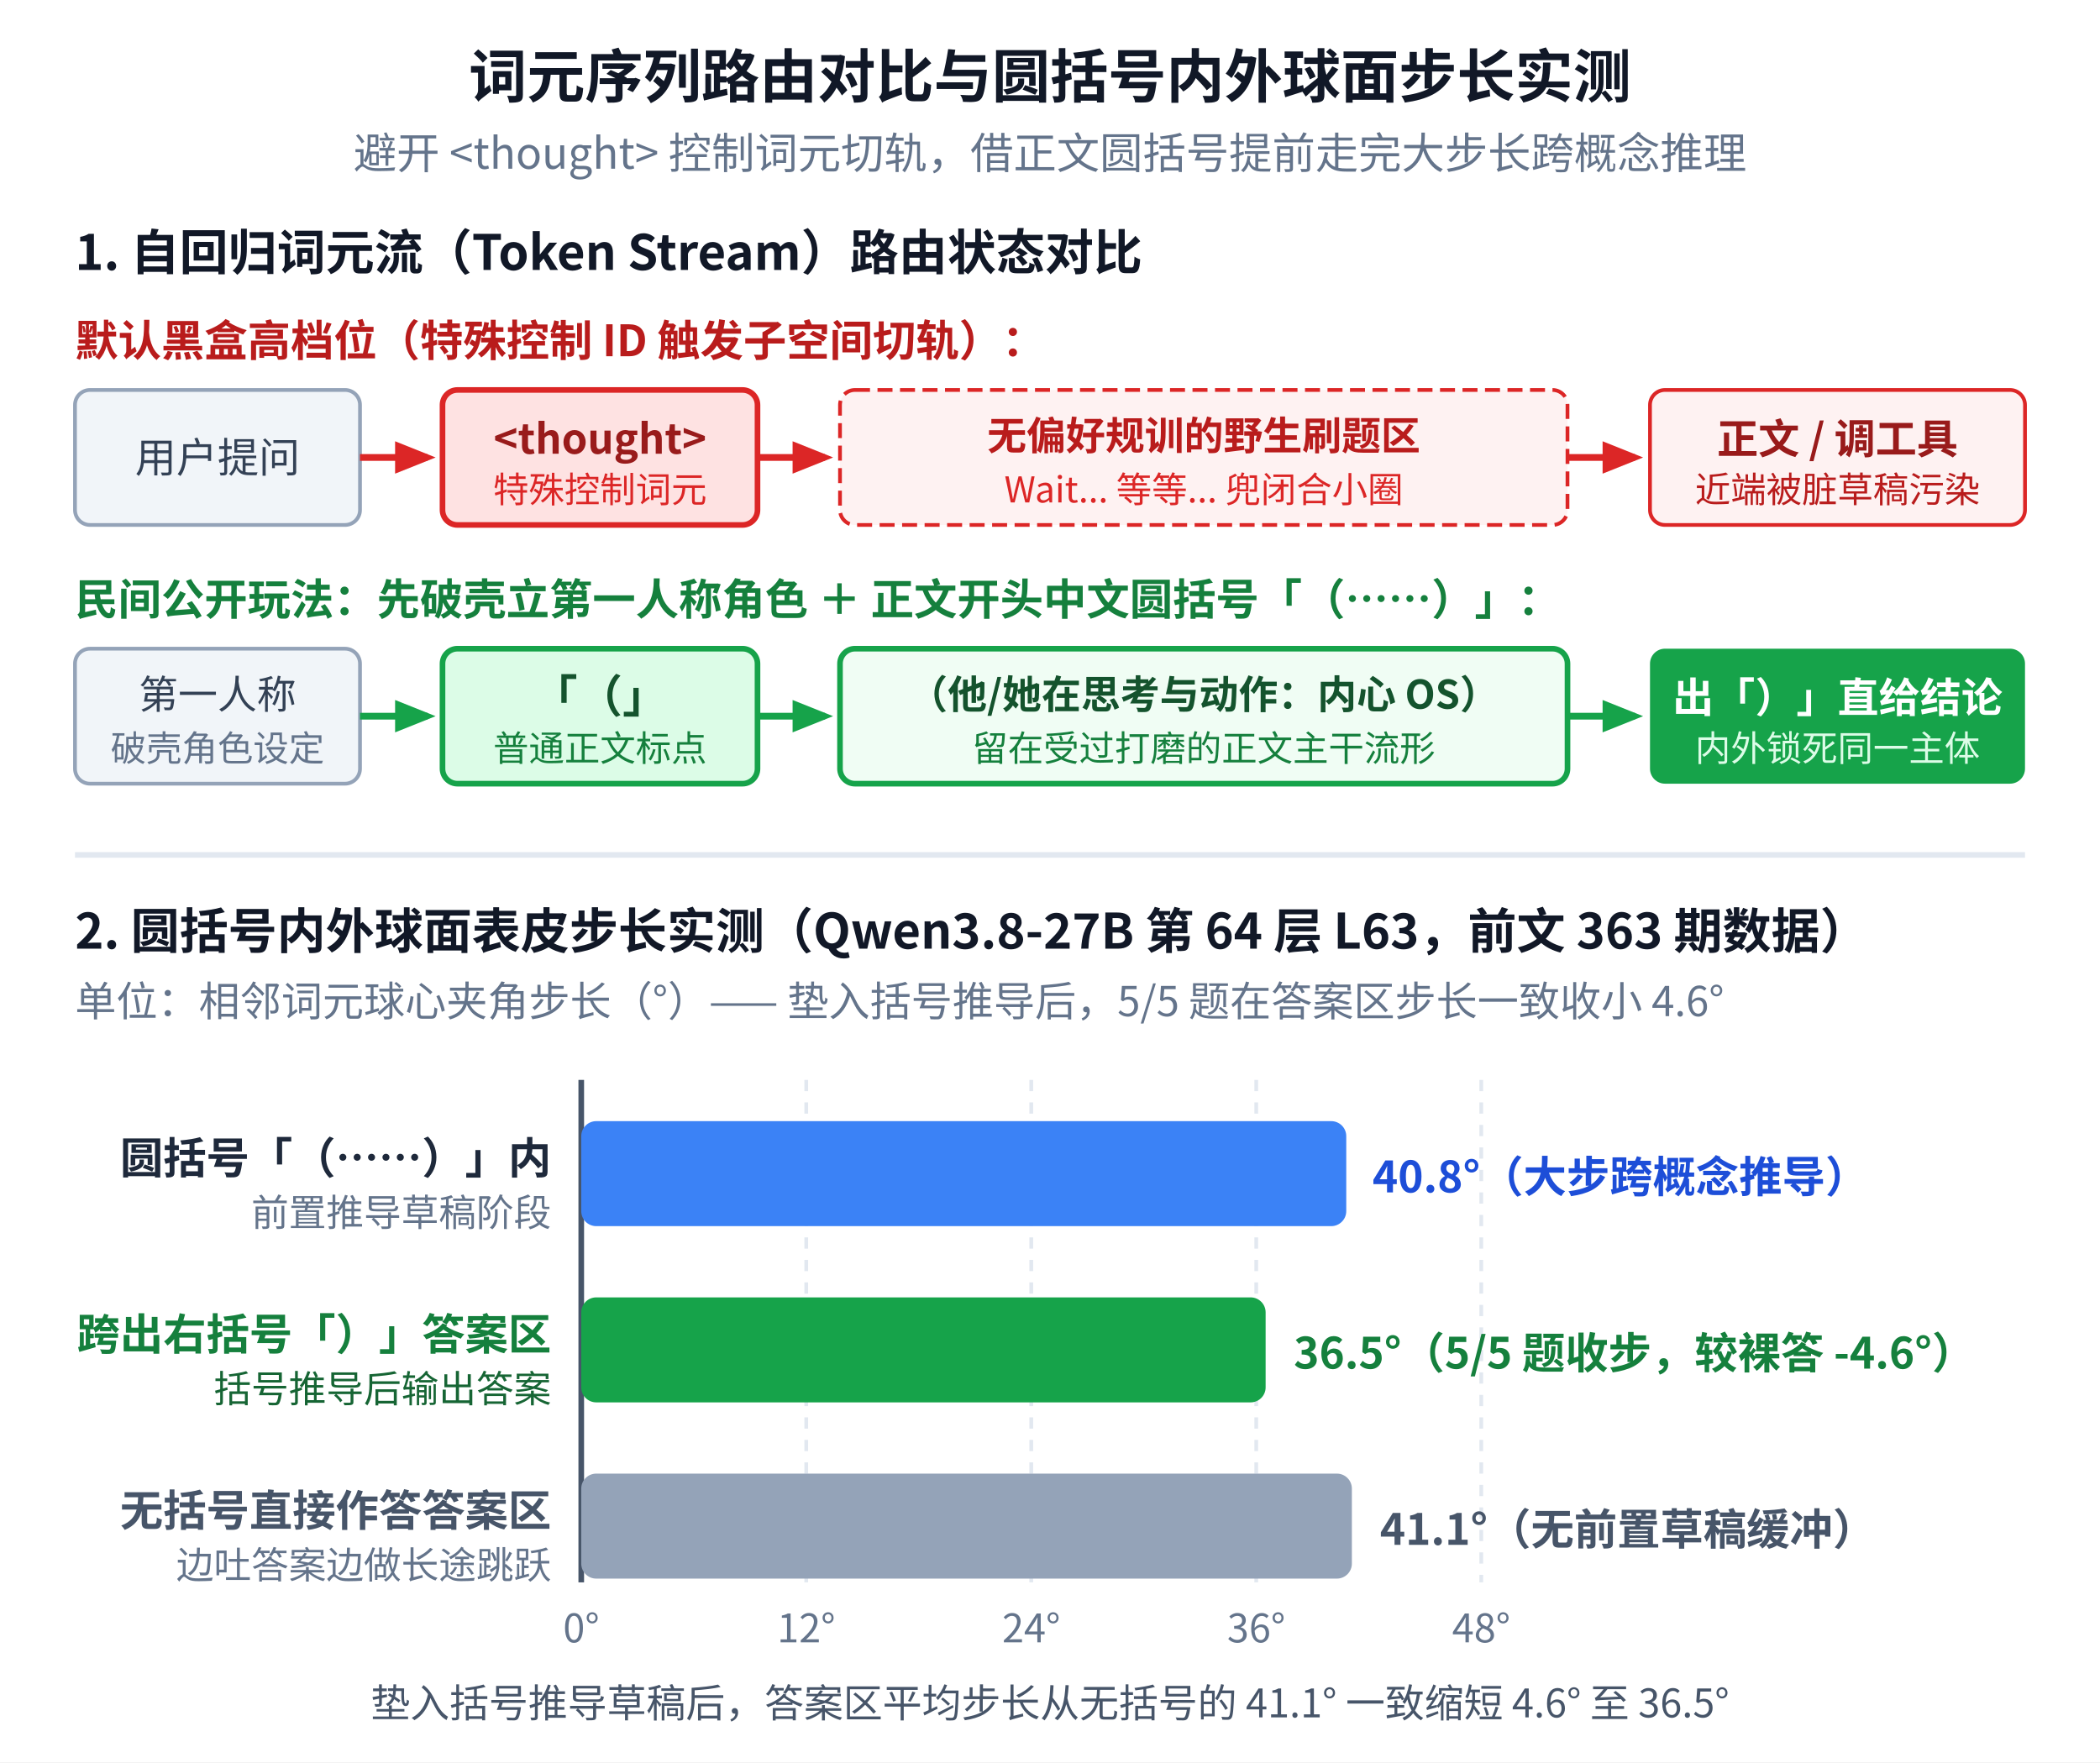
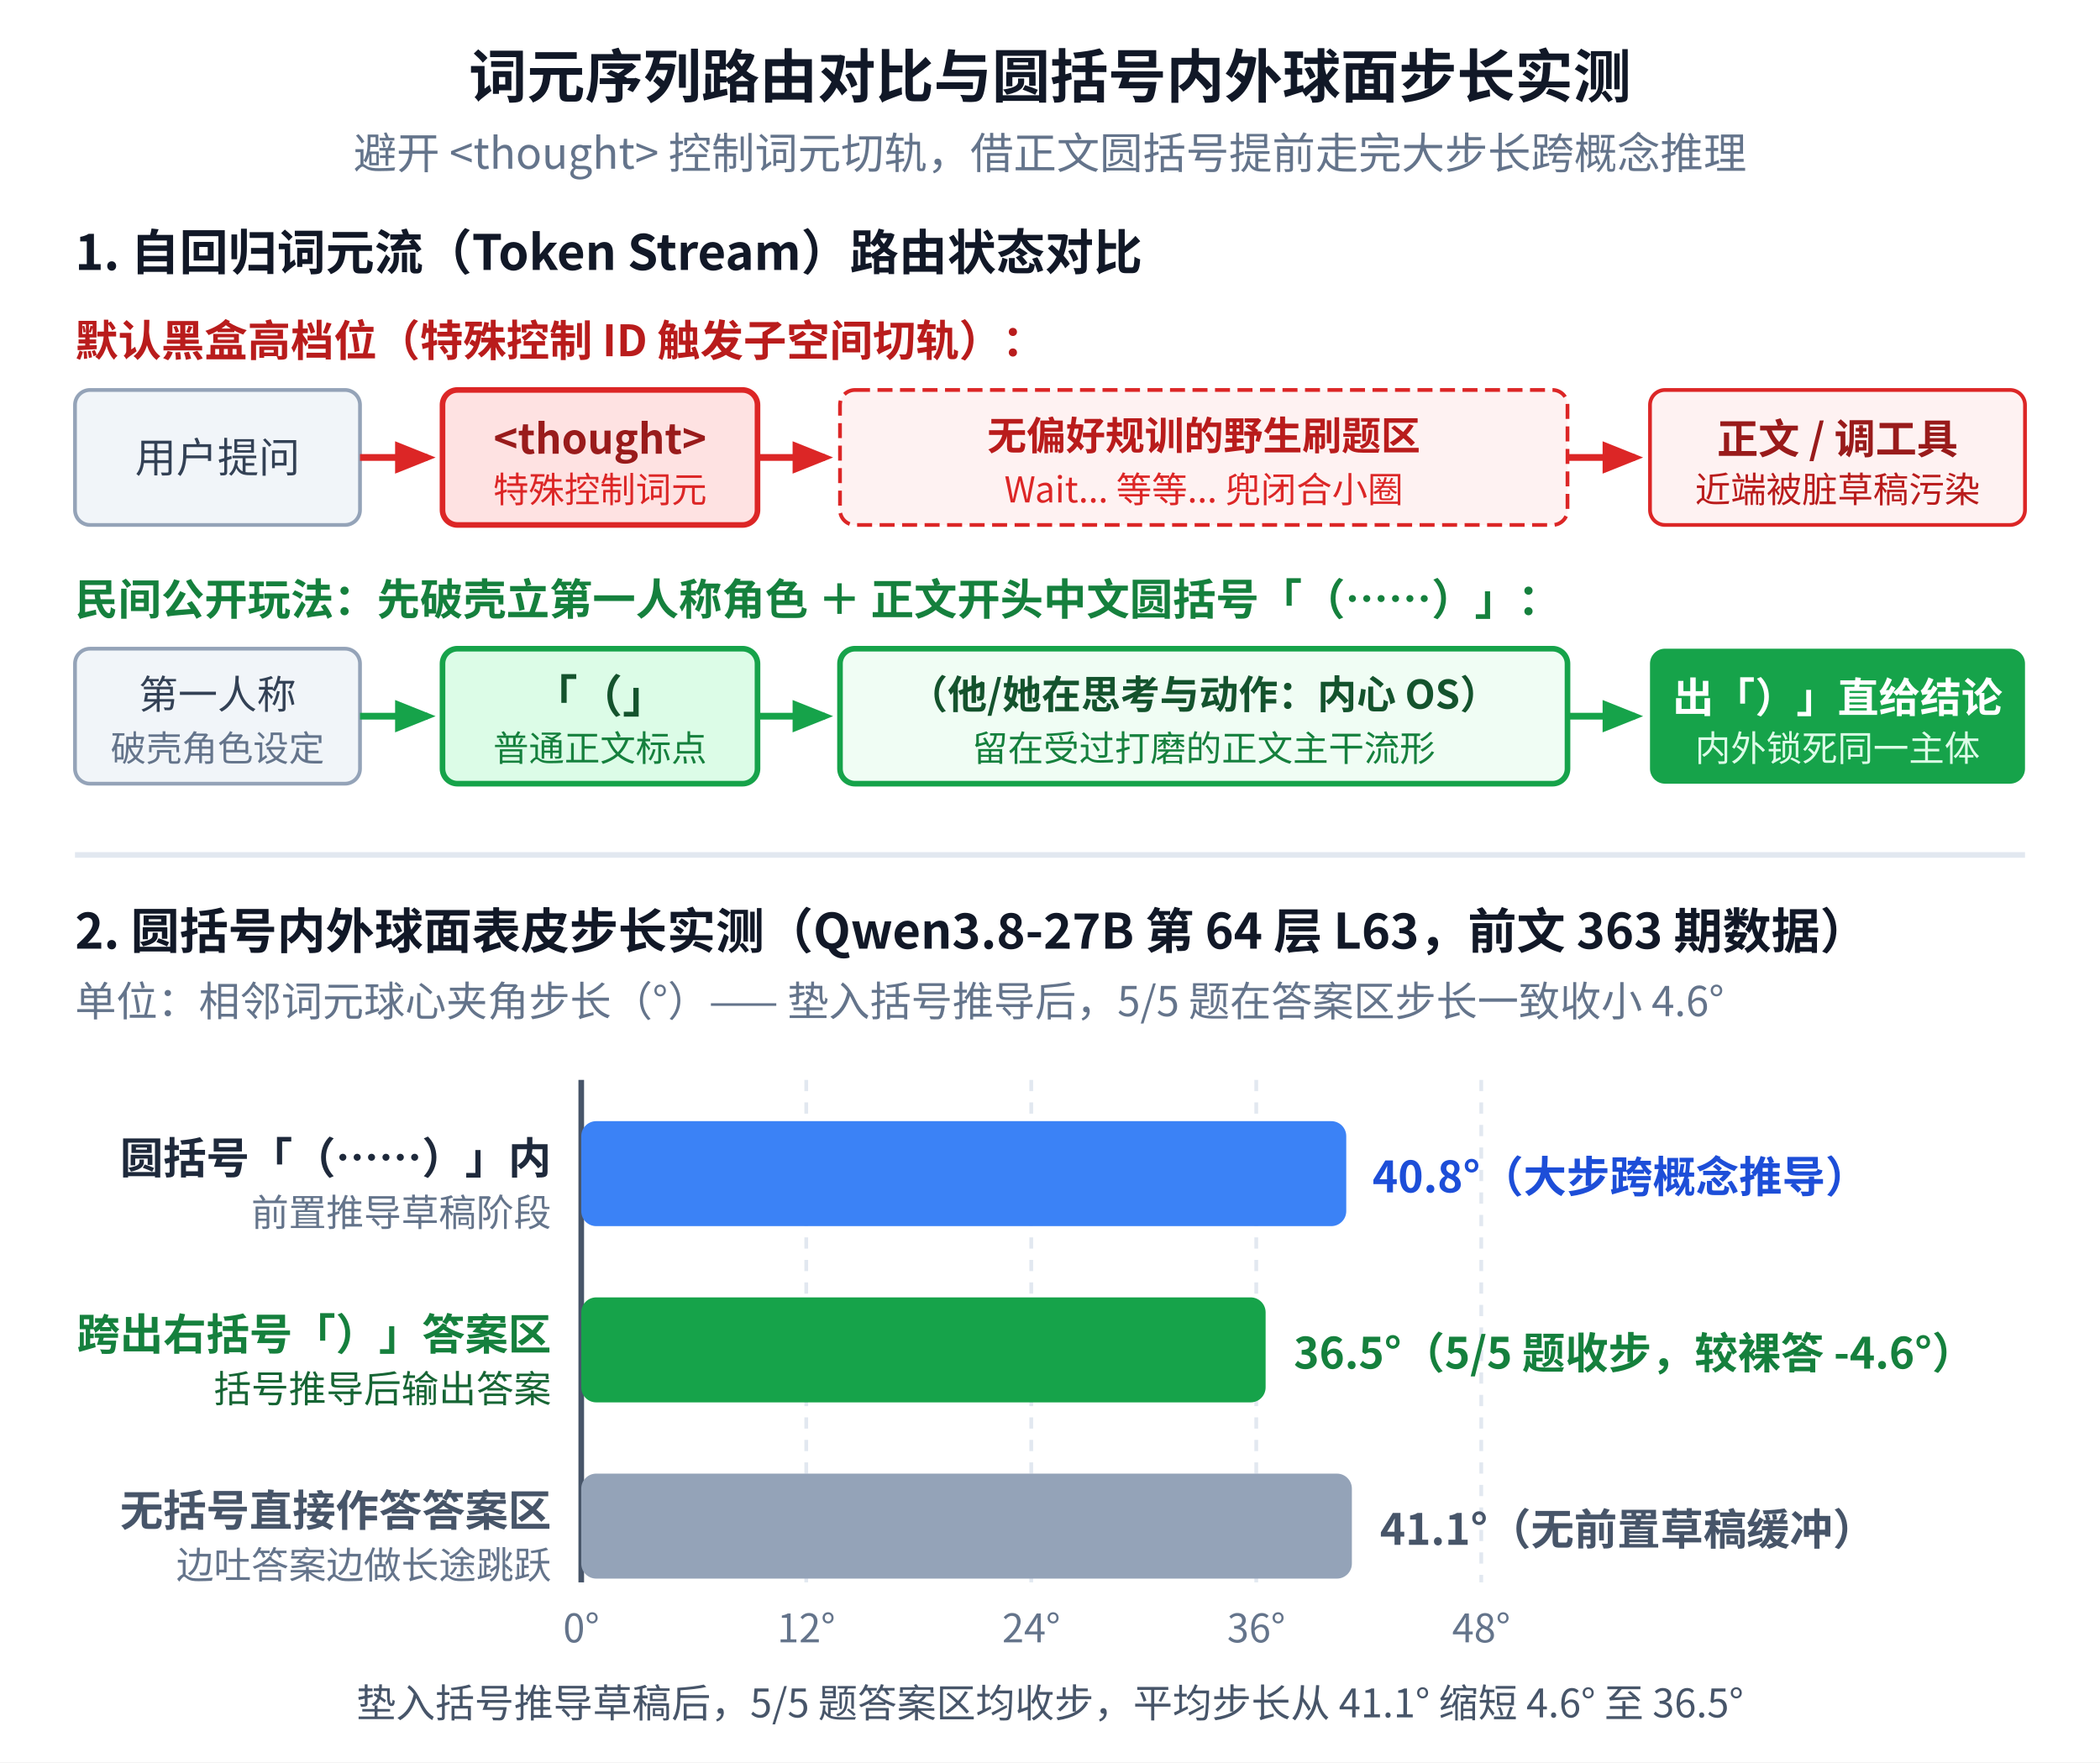
<svg xmlns="http://www.w3.org/2000/svg" viewBox="0 0 560 470" width="560" height="470" font-family="'WenQuanYi Micro Hei','Noto Sans CJK SC',sans-serif" style="background-color:#ffffff;">
  <rect width="560" height="470" fill="#ffffff" />
  <defs>
    <marker id="arr-red2" viewBox="0 0 10 10" refX="8" refY="5" markerWidth="6" markerHeight="6" orient="auto-start-reverse">
      <path d="M 0 1 L 10 5 L 0 9 z" fill="#dc2626" />
    </marker>
    <marker id="arr-green2" viewBox="0 0 10 10" refX="8" refY="5" markerWidth="6" markerHeight="6" orient="auto-start-reverse">
      <path d="M 0 1 L 10 5 L 0 9 z" fill="#16a34a" />
    </marker>
  </defs>
  <text x="280" y="26" text-anchor="middle" font-size="15.5" font-weight="bold" fill="#111827">词元序列路由对比与圆括号内外球面步长实测</text>
  <text x="280" y="45" text-anchor="middle" font-size="11.5" fill="#64748b">避开 &lt;thought&gt; 控制词元切轨，借正文圆括号提前走完大步长跨概念推理</text>
  <text x="20" y="72" font-size="13" font-weight="bold" fill="#111827">1. 自回归词元流（Token Stream）路由状态对比</text>
  <text x="20" y="95" font-size="11.5" font-weight="bold" fill="#b91c1c">默认黑盒高档位（特殊控制 ID 触发子空间切轨）：</text>
  <rect x="20" y="104" width="76" height="36" rx="4" fill="#f1f5f9" stroke="#94a3b8" />
  <text x="58" y="126" text-anchor="middle" font-size="11" fill="#334155">用户提问</text>
  <line x1="96" y1="122" x2="114" y2="122" stroke="#dc2626" stroke-width="1.8" marker-end="url(#arr-red2)" />
  <rect x="118" y="104" width="84" height="36" rx="4" fill="#fee2e2" stroke="#dc2626" stroke-width="1.5" />
  <text x="160" y="121" text-anchor="middle" font-size="11" font-weight="bold" fill="#991b1b">&lt;thought&gt;</text>
  <text x="160" y="134" text-anchor="middle" font-size="9.5" fill="#dc2626">特殊控制词元</text>
  <line x1="202" y1="122" x2="220" y2="122" stroke="#dc2626" stroke-width="1.8" marker-end="url(#arr-red2)" />
  <rect x="224" y="104" width="194" height="36" rx="4" fill="#fef2f2" stroke="#dc2626" stroke-dasharray="4 2" />
  <text x="321" y="120" text-anchor="middle" font-size="10.5" font-weight="bold" fill="#b91c1c">无偏好规训的野生刷题区</text>
  <text x="321" y="134" text-anchor="middle" font-size="9.5" fill="#dc2626">Wait... 等等... 兜闭合小圈</text>
  <line x1="418" y1="122" x2="436" y2="122" stroke="#dc2626" stroke-width="1.8" marker-end="url(#arr-red2)" />
  <rect x="440" y="104" width="100" height="36" rx="4" fill="#fef2f2" stroke="#dc2626" />
  <text x="490" y="121" text-anchor="middle" font-size="11" font-weight="bold" fill="#991b1b">正文 / 调工具</text>
  <text x="490" y="134" text-anchor="middle" font-size="9.5" fill="#b91c1c">近端被脏草稿污染</text>
  <text x="20" y="164" font-size="11.5" font-weight="bold" fill="#15803d">民间公开玩法：先破壳立第一人称角色 ＋ 正文开头中文圆括号「（……）」：</text>
  <rect x="20" y="173" width="76" height="36" rx="4" fill="#f1f5f9" stroke="#94a3b8" />
  <text x="58" y="189" text-anchor="middle" font-size="10.5" fill="#334155">第一人称</text>
  <text x="58" y="203" text-anchor="middle" font-size="9.5" fill="#64748b">破壳角色设定</text>
  <line x1="96" y1="191" x2="114" y2="191" stroke="#16a34a" stroke-width="1.8" marker-end="url(#arr-green2)" />
  <rect x="118" y="173" width="84" height="36" rx="4" fill="#dcfce7" stroke="#16a34a" stroke-width="1.5" />
  <text x="160" y="190" text-anchor="middle" font-size="12" font-weight="bold" fill="#14532d">「（」</text>
  <text x="160" y="203" text-anchor="middle" font-size="9.5" fill="#15803d">普通正文标点</text>
  <line x1="202" y1="191" x2="220" y2="191" stroke="#16a34a" stroke-width="1.8" marker-end="url(#arr-green2)" />
  <rect x="224" y="173" width="194" height="36" rx="4" fill="#f0fdf4" stroke="#16a34a" stroke-width="1.5" />
  <text x="321" y="189" text-anchor="middle" font-size="10.5" font-weight="bold" fill="#14532d">（他/她在思考与动作：内心 OS）</text>
  <text x="321" y="203" text-anchor="middle" font-size="9.5" fill="#15803d">留在受过打磨的正文主干流形</text>
  <line x1="418" y1="191" x2="436" y2="191" stroke="#16a34a" stroke-width="1.8" marker-end="url(#arr-green2)" />
  <rect x="440" y="173" width="100" height="36" rx="4" fill="#16a34a" />
  <text x="490" y="190" text-anchor="middle" font-size="11" font-weight="bold" fill="#ffffff">出「）」直给结论</text>
  <text x="490" y="203" text-anchor="middle" font-size="9.5" fill="#dcfce7">内外锁死同一主体</text>
  <line x1="20" y1="228" x2="540" y2="228" stroke="#e2e8f0" stroke-width="1.5" />
  <text x="20" y="253" font-size="13" font-weight="bold" fill="#111827">2. 圆括号内外球面表皮步长实测（Qwen3.8-27B 第 64 层 L63，前文 363 期数据）</text>
  <text x="20" y="271" font-size="11" fill="#64748b">单位：相邻词元球心夹角步长（°）—— 垫入括号推导后，5/5 题在答案区步长一致收小 4.6°</text>
  <line x1="155" y1="288" x2="155" y2="422" stroke="#475569" stroke-width="1.5" />
  <line x1="215" y1="288" x2="215" y2="422" stroke="#e2e8f0" stroke-width="1" stroke-dasharray="3 3" />
  <line x1="275" y1="288" x2="275" y2="422" stroke="#e2e8f0" stroke-width="1" stroke-dasharray="3 3" />
  <line x1="335" y1="288" x2="335" y2="422" stroke="#e2e8f0" stroke-width="1" stroke-dasharray="3 3" />
  <line x1="395" y1="288" x2="395" y2="422" stroke="#e2e8f0" stroke-width="1" stroke-dasharray="3 3" />
  <text x="155" y="438" text-anchor="middle" font-size="10.5" fill="#64748b">0°</text>
  <text x="215" y="438" text-anchor="middle" font-size="10.5" fill="#64748b">12°</text>
  <text x="275" y="438" text-anchor="middle" font-size="10.5" fill="#64748b">24°</text>
  <text x="335" y="438" text-anchor="middle" font-size="10.5" fill="#64748b">36°</text>
  <text x="395" y="438" text-anchor="middle" font-size="10.5" fill="#64748b">48°</text>
  <text x="147" y="313" text-anchor="end" font-size="11.5" font-weight="bold" fill="#1e293b">圆括号「（……）」内</text>
  <text x="147" y="327" text-anchor="end" font-size="10" fill="#64748b">前置推导草稿阶段</text>
  <rect x="155" y="299" width="204" height="28" rx="4" fill="#3b82f6" />
  <text x="366" y="318" font-size="11.5" font-weight="bold" fill="#1d4ed8">40.8°（大步跨概念推导）</text>
  <text x="147" y="360" text-anchor="end" font-size="11.5" font-weight="bold" fill="#15803d">跨出右括号「）」答案区</text>
  <text x="147" y="374" text-anchor="end" font-size="10" fill="#166534">括号推导后输出答案</text>
  <rect x="155" y="346" width="182.5" height="28" rx="4" fill="#16a34a" />
  <text x="345" y="365" font-size="11.5" font-weight="bold" fill="#15803d">36.5°（5/5 题收步，较裸答 -4.6°）</text>
  <text x="147" y="407" text-anchor="end" font-size="11.5" font-weight="bold" fill="#475569">无括号直接作答答案区</text>
  <text x="147" y="421" text-anchor="end" font-size="10" fill="#64748b">边吐答案边做长途跳跃</text>
  <rect x="155" y="393" width="205.5" height="28" rx="4" fill="#94a3b8" />
  <text x="368" y="412" font-size="11.5" font-weight="bold" fill="#475569">41.1°（无前置草稿缓冲）</text>
-   <text x="280" y="458" text-anchor="middle" font-size="10.5" fill="#475569">垫入括号推导草稿后，答案区平均步长从无括号的 41.1° 一致缩短 4.6° 至 36.5°</text>
+   <text x="280" y="458" text-anchor="middle" font-size="10.5" fill="#475569">垫入括号推导草稿后，5/5 题答案区均收步，平均步长从 41.1° 缩短 4.6° 至 36.5°</text>
</svg>
